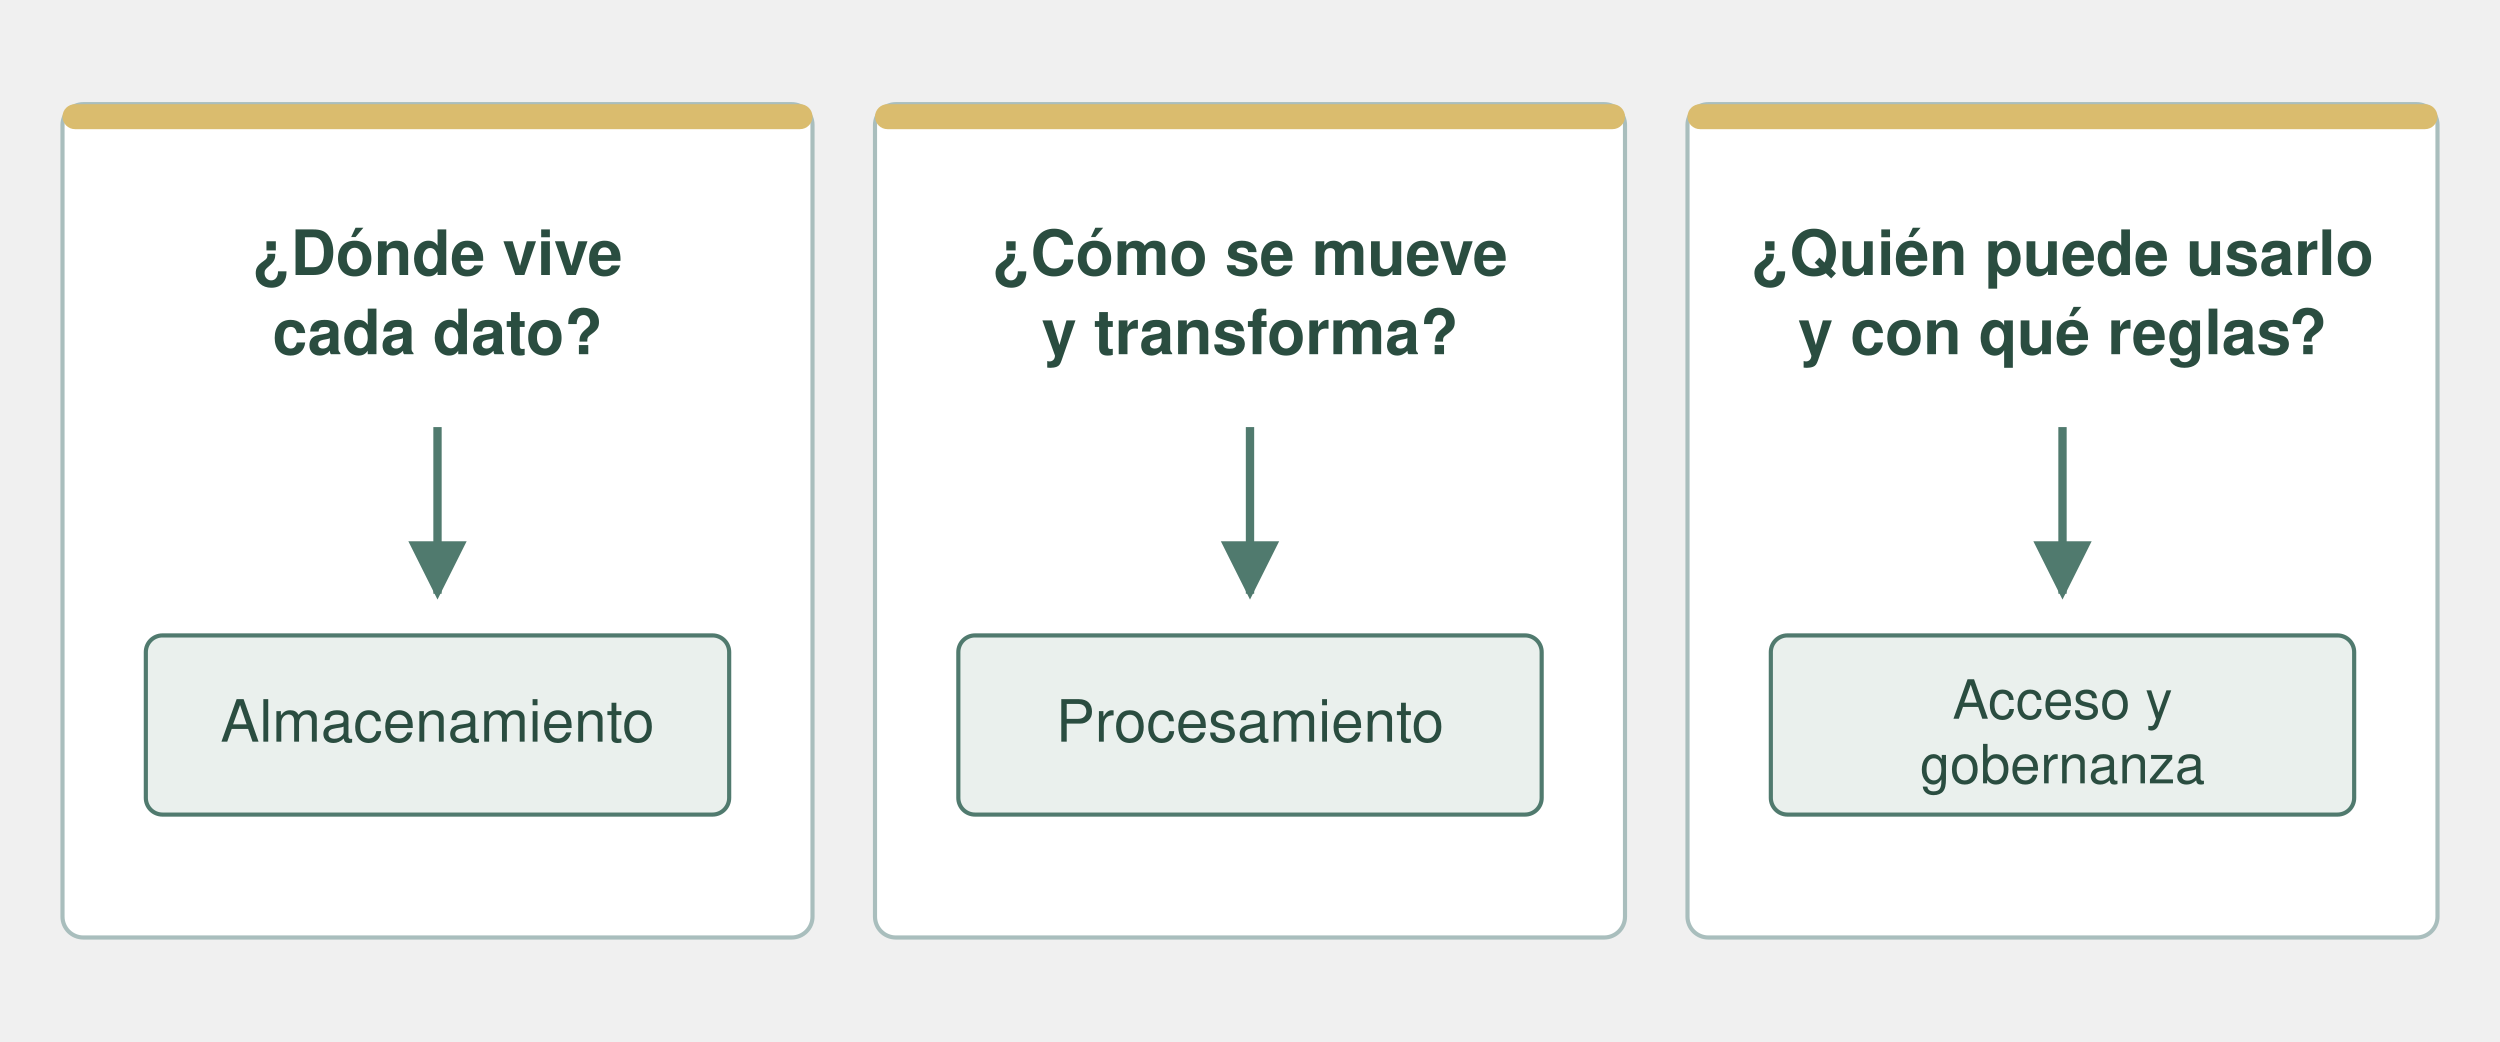
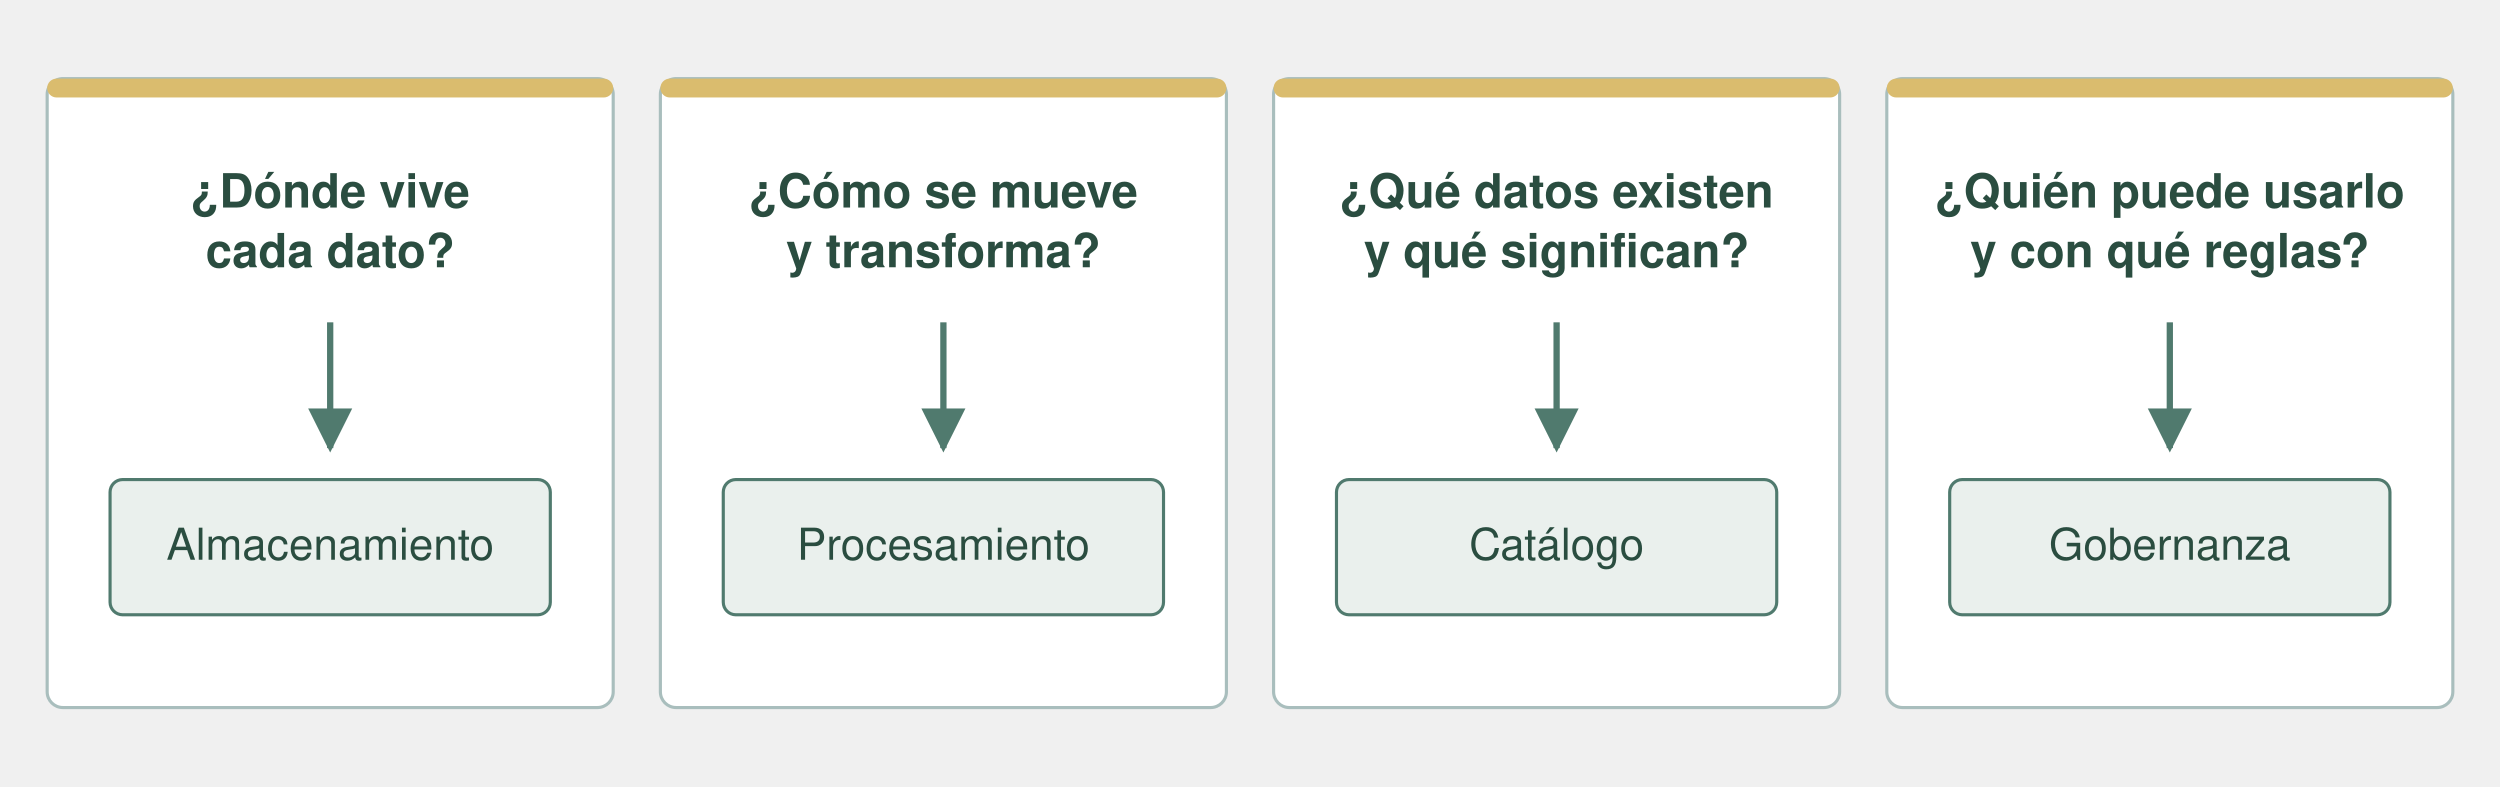
- <svg xmlns="http://www.w3.org/2000/svg" viewBox="0 0 1200 500" role="img" aria-label="Tres preguntas que responde la arquitectura de datos">
+ <svg xmlns="http://www.w3.org/2000/svg" viewBox="0 0 1590 500" role="img" aria-label="Cuatro preguntas que responde la arquitectura de datos: dónde vive el dato, cómo se mueve y transforma, qué datos existen y qué significan, y quién puede usarlo y con qué reglas">
  <defs>
    <marker id="a" viewBox="0 0 10 10" refX="9" refY="5" markerWidth="7" markerHeight="7" orient="auto-start-reverse">
      <path d="M0,0 L10,5 L0,10 z" fill="#507A6E" />
    </marker>
  </defs>
  <g font-family="Helvetica, Arial, sans-serif">
    <rect x="30" y="50" width="360" height="400" rx="10" fill="#FFFFFF" stroke="#A9BEBD" stroke-width="2" />
    <rect x="30" y="50" width="360" height="12" rx="6" fill="#DABC6E" />
    <text x="210" y="132" text-anchor="middle" font-size="30" font-weight="bold" fill="#2A4D40">¿Dónde vive</text>
    <text x="210" y="170" text-anchor="middle" font-size="30" font-weight="bold" fill="#2A4D40">cada dato?</text>
    <path d="M210,205 L210,285" stroke="#507A6E" stroke-width="4" marker-end="url(#a)" />
    <rect x="70" y="305" width="280" height="86" rx="8" fill="#EAF0ED" stroke="#507A6E" stroke-width="2" />
    <text x="210" y="356" text-anchor="middle" font-size="28" fill="#2A4D40">Almacenamiento</text>
    <rect x="420" y="50" width="360" height="400" rx="10" fill="#FFFFFF" stroke="#A9BEBD" stroke-width="2" />
    <rect x="420" y="50" width="360" height="12" rx="6" fill="#DABC6E" />
    <text x="600" y="132" text-anchor="middle" font-size="30" font-weight="bold" fill="#2A4D40">¿Cómo se mueve</text>
    <text x="600" y="170" text-anchor="middle" font-size="30" font-weight="bold" fill="#2A4D40">y transforma?</text>
    <path d="M600,205 L600,285" stroke="#507A6E" stroke-width="4" marker-end="url(#a)" />
    <rect x="460" y="305" width="280" height="86" rx="8" fill="#EAF0ED" stroke="#507A6E" stroke-width="2" />
    <text x="600" y="356" text-anchor="middle" font-size="28" fill="#2A4D40">Procesamiento</text>
    <rect x="810" y="50" width="360" height="400" rx="10" fill="#FFFFFF" stroke="#A9BEBD" stroke-width="2" />
    <rect x="810" y="50" width="360" height="12" rx="6" fill="#DABC6E" />
-     <text x="990" y="132" text-anchor="middle" font-size="30" font-weight="bold" fill="#2A4D40">¿Quién puede usarlo</text>
-     <text x="990" y="170" text-anchor="middle" font-size="30" font-weight="bold" fill="#2A4D40">y con qué reglas?</text>
+     <text x="990" y="132" text-anchor="middle" font-size="30" font-weight="bold" fill="#2A4D40">¿Qué datos existen</text>
+     <text x="990" y="170" text-anchor="middle" font-size="30" font-weight="bold" fill="#2A4D40">y qué significan?</text>
    <path d="M990,205 L990,285" stroke="#507A6E" stroke-width="4" marker-end="url(#a)" />
    <rect x="850" y="305" width="280" height="86" rx="8" fill="#EAF0ED" stroke="#507A6E" stroke-width="2" />
-     <text x="990" y="345" text-anchor="middle" font-size="26" fill="#2A4D40">Acceso y</text>
-     <text x="990" y="376" text-anchor="middle" font-size="26" fill="#2A4D40">gobernanza</text>
+     <text x="990" y="356" text-anchor="middle" font-size="28" fill="#2A4D40">Catálogo</text>
+     <rect x="1200" y="50" width="360" height="400" rx="10" fill="#FFFFFF" stroke="#A9BEBD" stroke-width="2" />
+     <rect x="1200" y="50" width="360" height="12" rx="6" fill="#DABC6E" />
+     <text x="1380" y="132" text-anchor="middle" font-size="30" font-weight="bold" fill="#2A4D40">¿Quién puede usarlo</text>
+     <text x="1380" y="170" text-anchor="middle" font-size="30" font-weight="bold" fill="#2A4D40">y con qué reglas?</text>
+     <path d="M1380,205 L1380,285" stroke="#507A6E" stroke-width="4" marker-end="url(#a)" />
+     <rect x="1240" y="305" width="280" height="86" rx="8" fill="#EAF0ED" stroke="#507A6E" stroke-width="2" />
+     <text x="1380" y="356" text-anchor="middle" font-size="28" fill="#2A4D40">Gobernanza</text>
  </g>
</svg>
